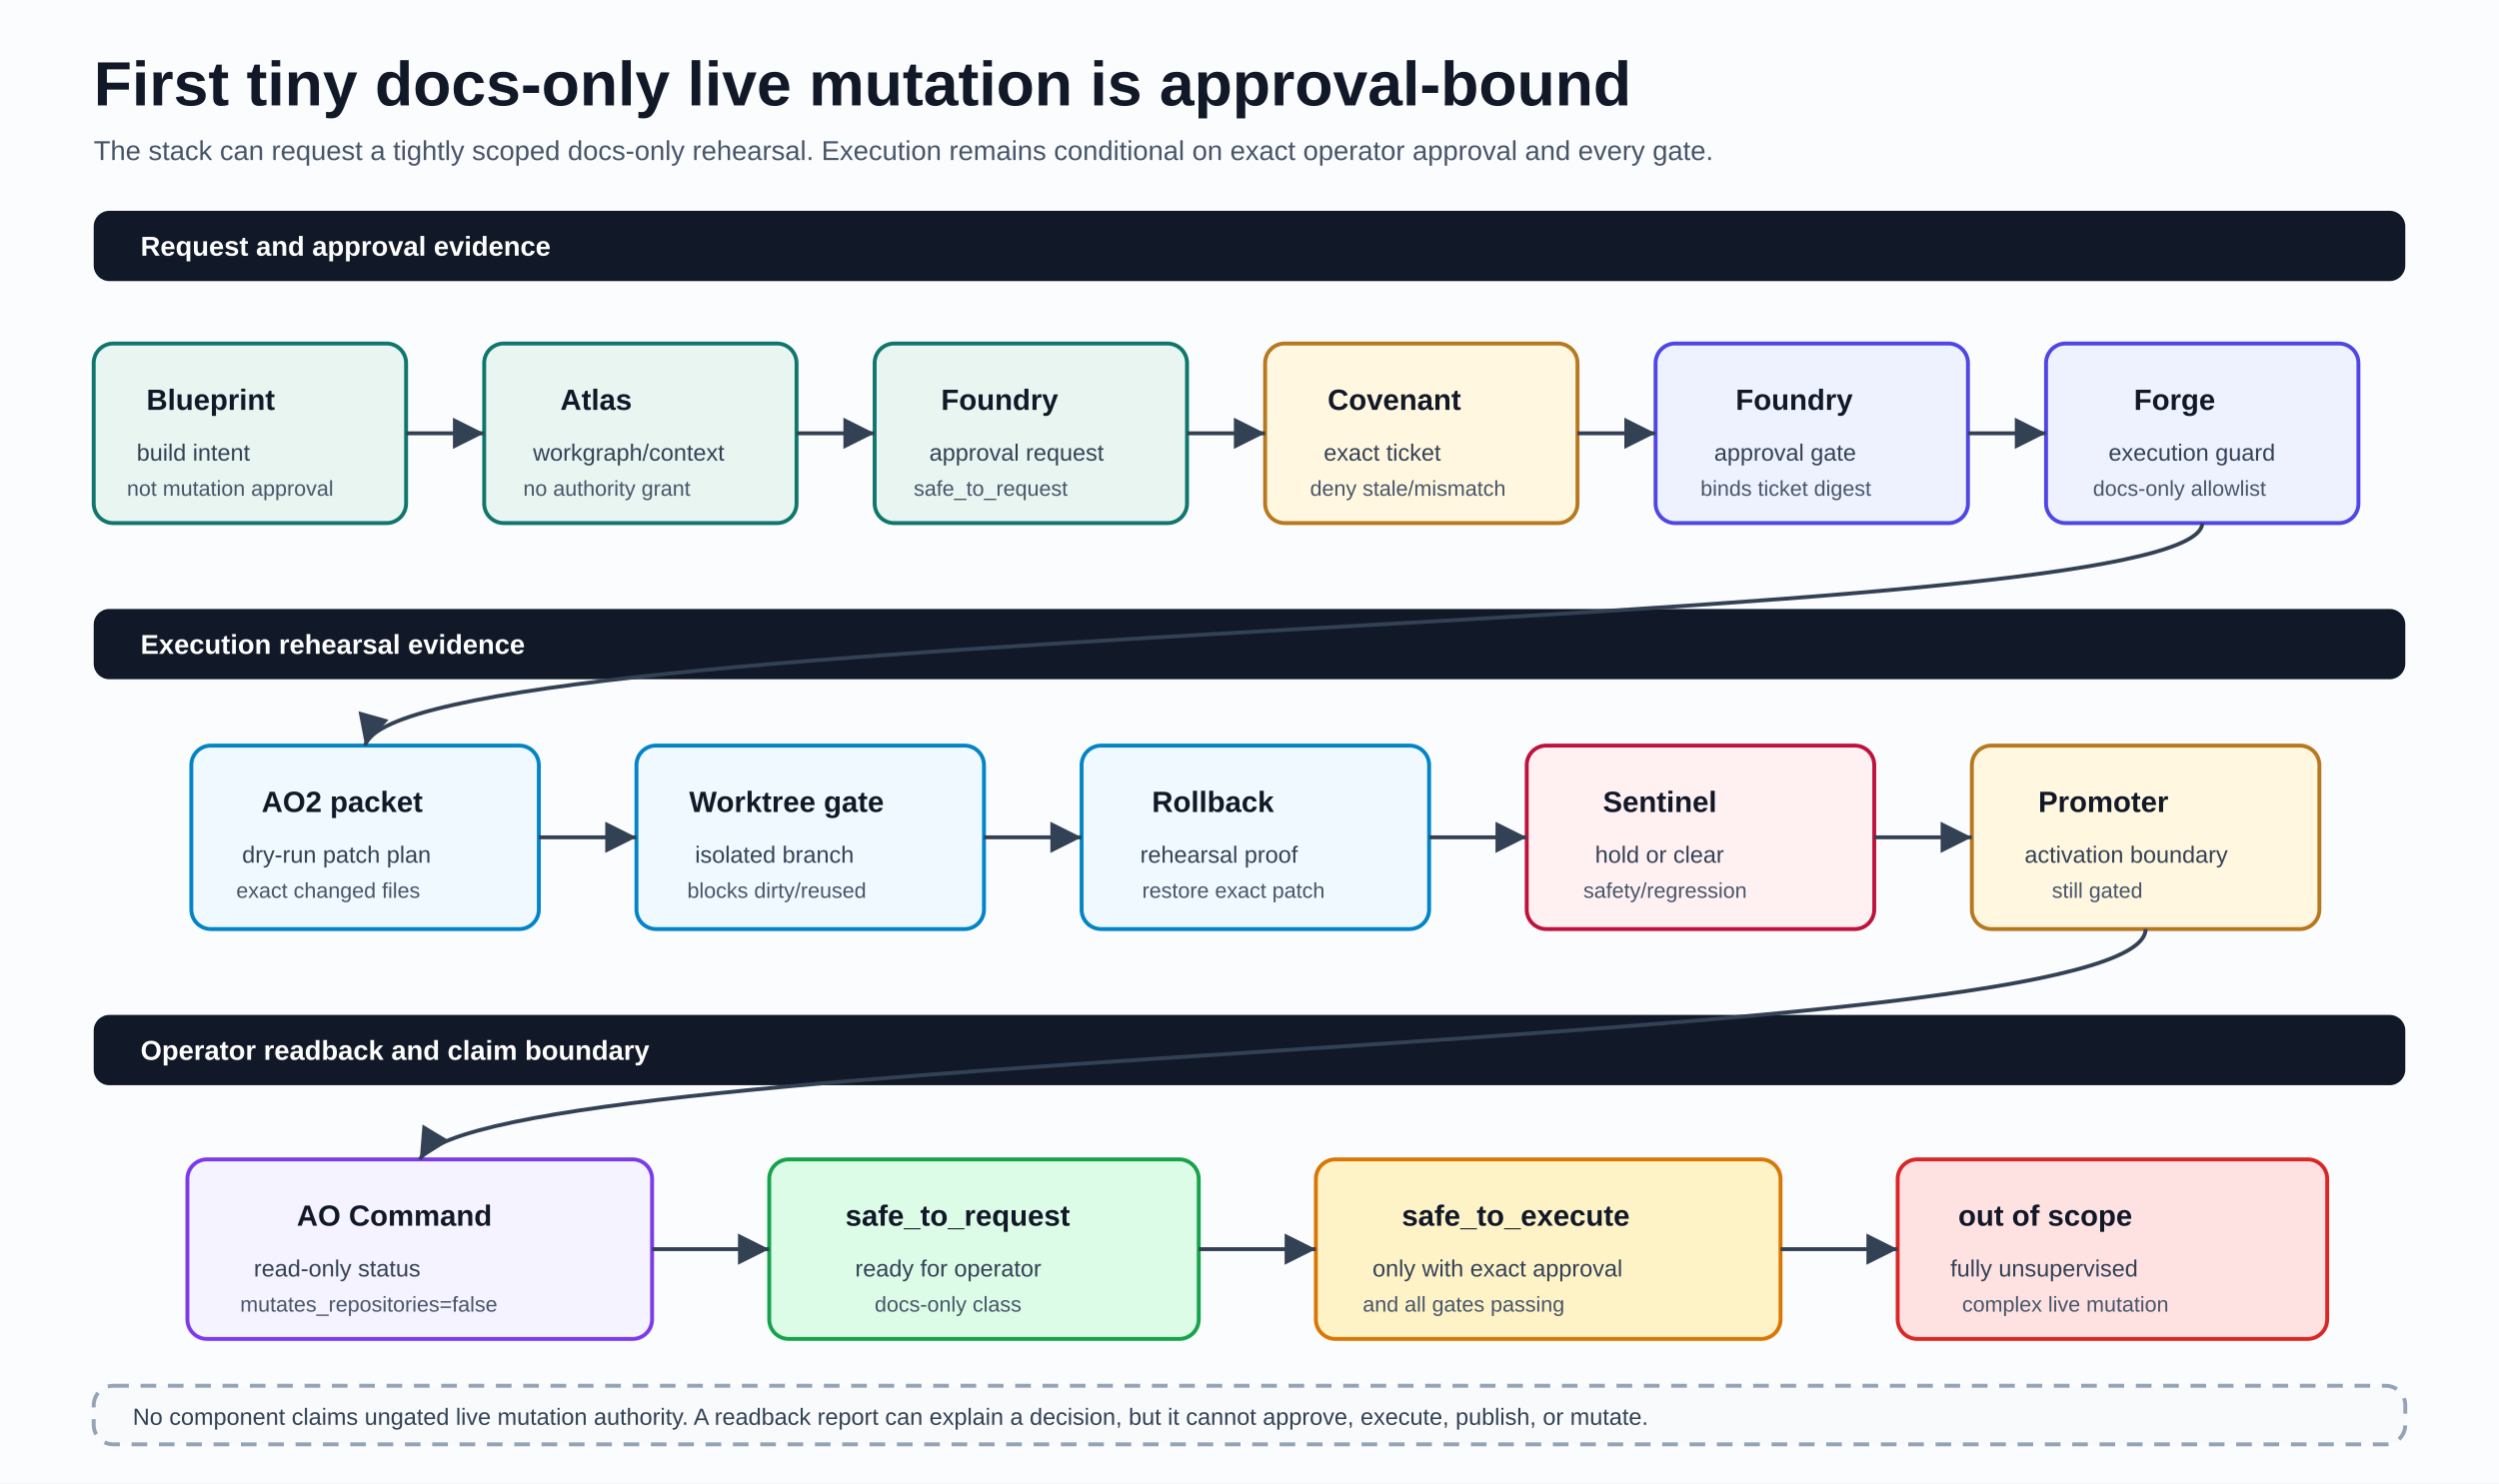
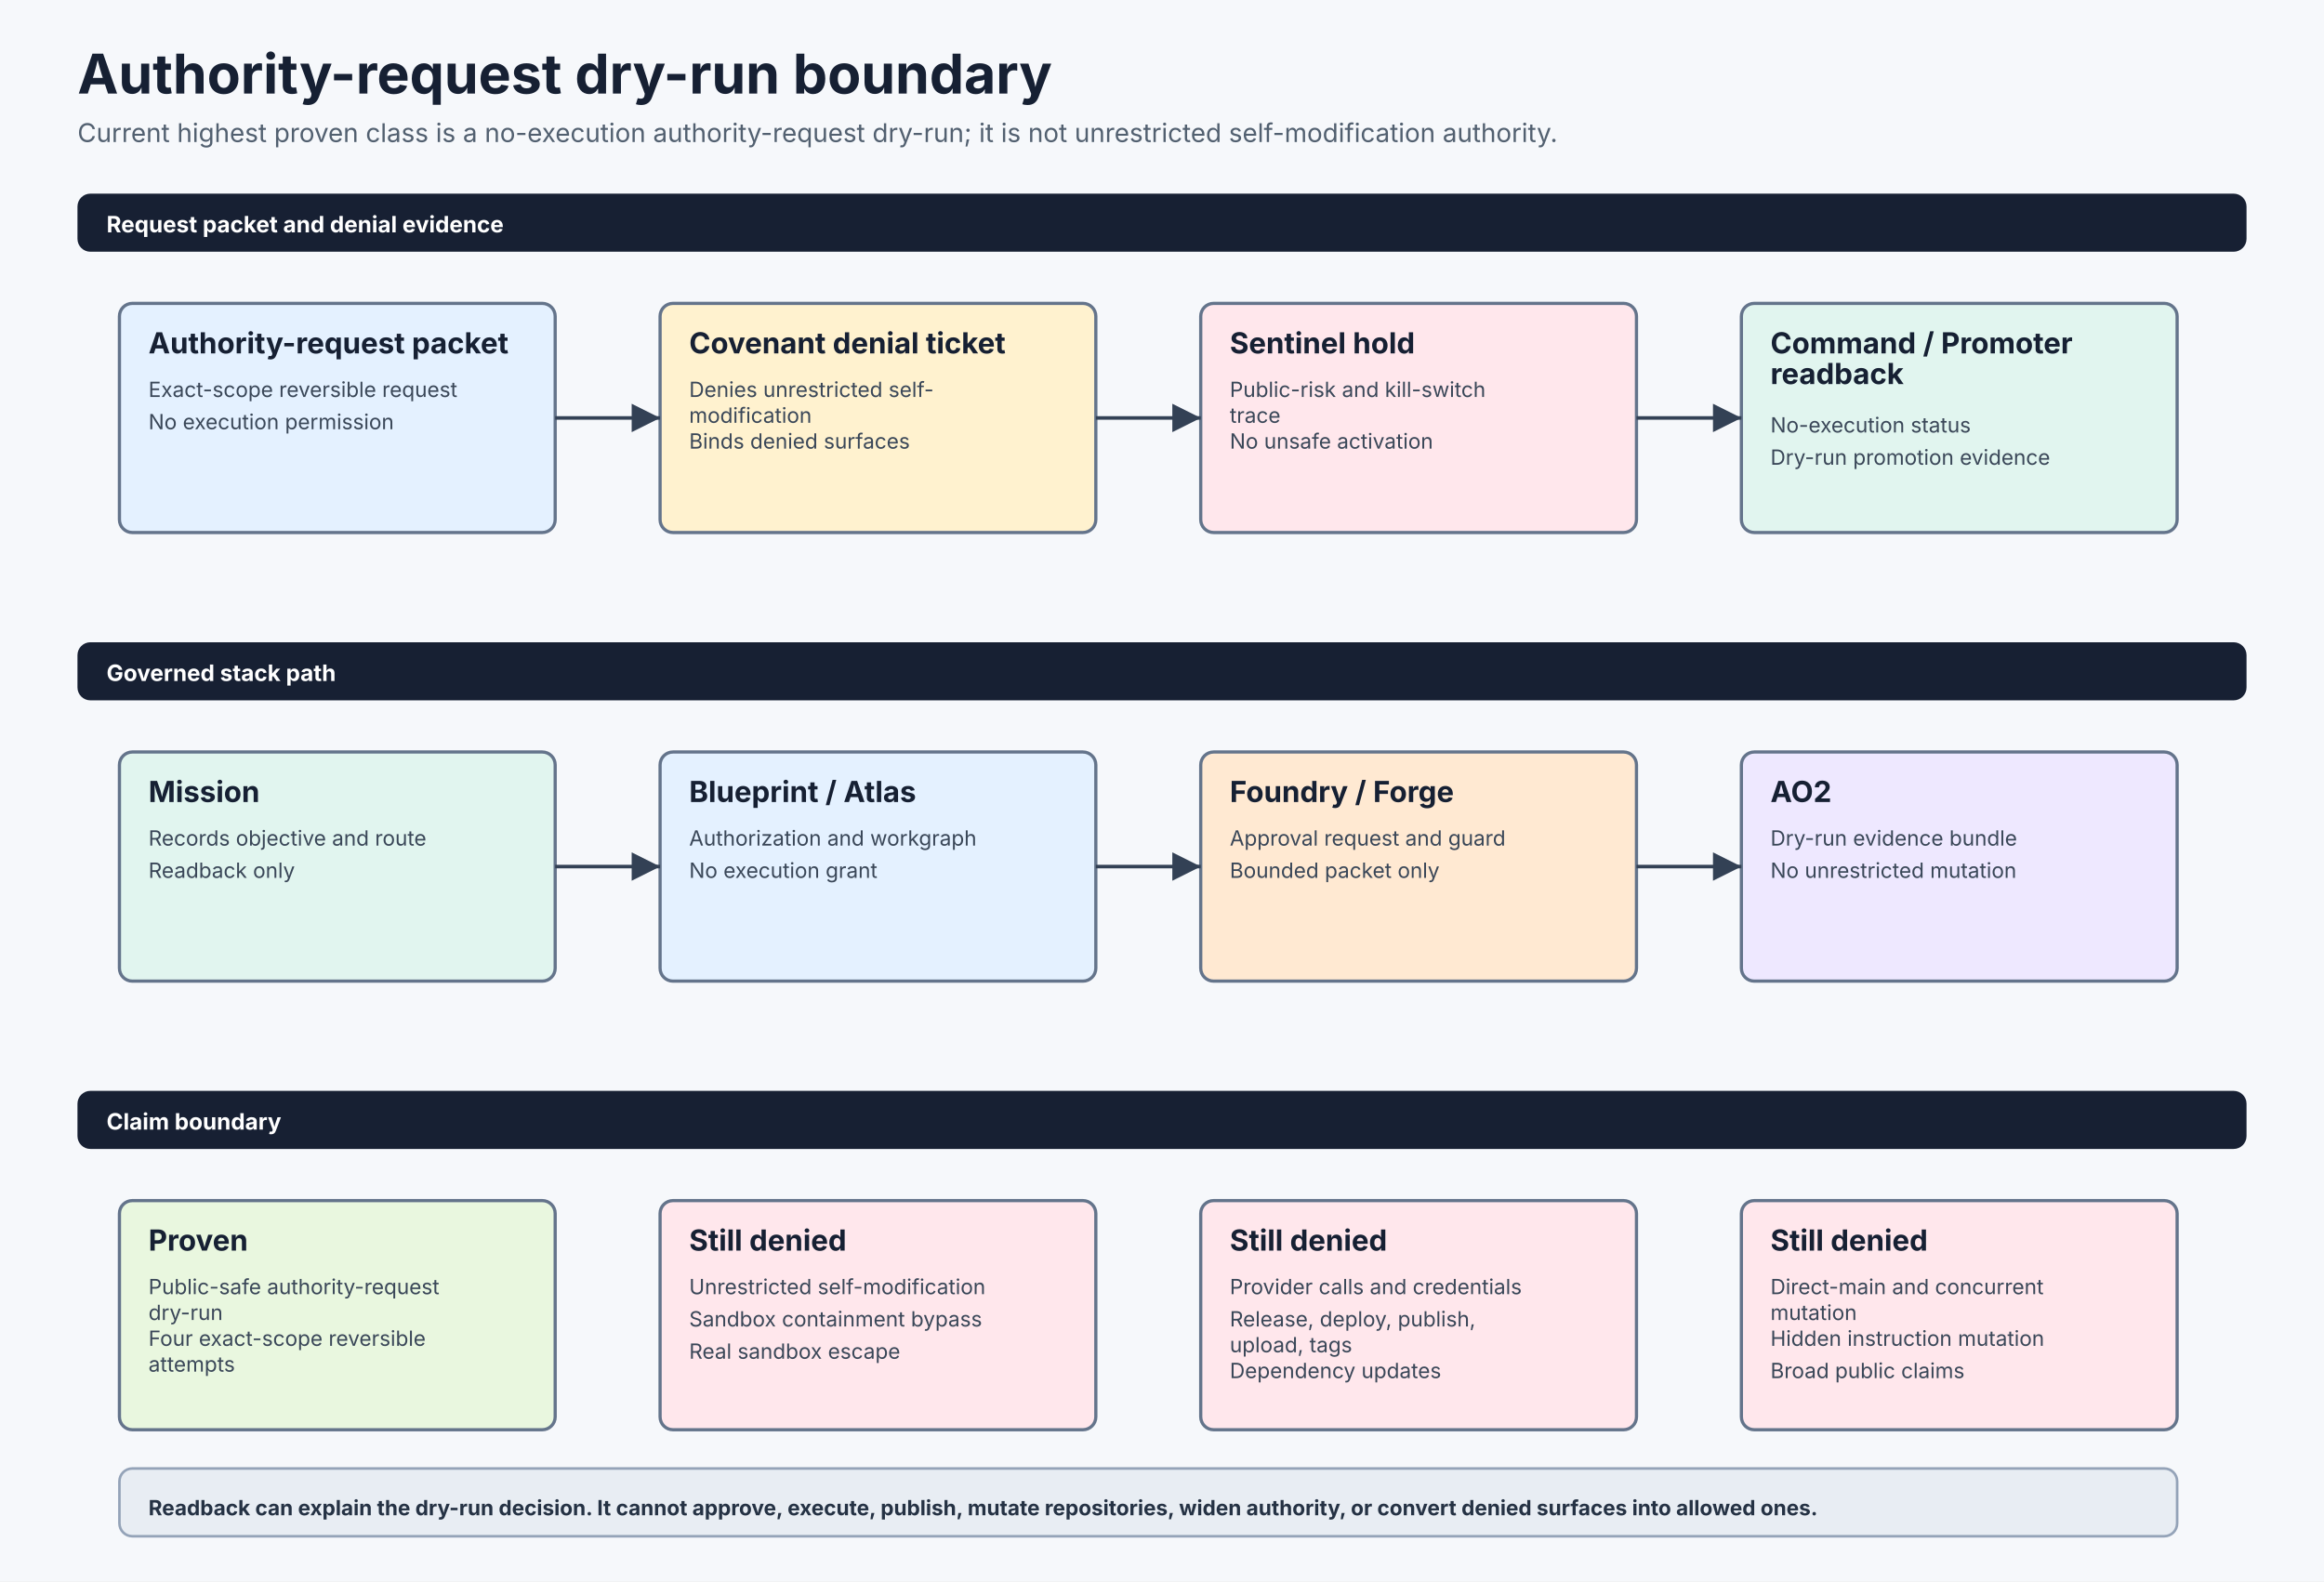
- <svg xmlns="http://www.w3.org/2000/svg" width="1280" height="760" viewBox="0 0 1280 760" role="img" aria-labelledby="title desc">
+ <svg xmlns="http://www.w3.org/2000/svg" width="1440" height="980" viewBox="0 0 1440 980" role="img" aria-labelledby="title desc">
  <defs>
    <marker id="arrow" markerWidth="12" markerHeight="12" refX="10" refY="6" orient="auto">
      <path d="M2,2 L10,6 L2,10 Z" fill="#334155" />
    </marker>
    <style>
-       .bg { fill: #fbfcfe; }
-       .title { font: 700 32px Arial, sans-serif; fill: #111827; }
-       .subtitle { font: 400 14px Arial, sans-serif; fill: #475569; }
-       .box { fill: #ffffff; stroke: #64748b; stroke-width: 2; rx: 10; }
-       .request { fill: #e8f5f1; stroke: #0f766e; }
-       .approval { fill: #fff7df; stroke: #b7791f; }
-       .guard { fill: #eef2ff; stroke: #4f46e5; }
-       .execution { fill: #f0f9ff; stroke: #0284c7; }
-       .hold { fill: #fff1f2; stroke: #be123c; }
-       .readback { fill: #f5f3ff; stroke: #7c3aed; }
-       .denied { fill: #f8fafc; stroke: #94a3b8; stroke-dasharray: 8 6; }
-       .label { font: 700 15px Arial, sans-serif; fill: #111827; }
-       .small { font: 400 12px Arial, sans-serif; fill: #334155; }
-       .tiny { font: 400 11px Arial, sans-serif; fill: #475569; }
-       .arrow { stroke: #334155; stroke-width: 2; fill: none; marker-end: url(#arrow); }
-       .bar { fill: #111827; rx: 8; }
-       .barText { font: 700 14px Arial, sans-serif; fill: #ffffff; }
-       .yes { fill: #dcfce7; stroke: #16a34a; }
-       .maybe { fill: #fef3c7; stroke: #d97706; }
-       .no { fill: #fee2e2; stroke: #dc2626; }
+       .bg { fill: #f6f8fb; }
+       .title { font: 700 34px Inter, Arial, sans-serif; fill: #162033; }
+       .subtitle { font: 400 16px Inter, Arial, sans-serif; fill: #526070; }
+       .band { rx: 8; }
+       .bandText { font: 700 14px Inter, Arial, sans-serif; fill: #ffffff; letter-spacing: 0; }
+       .card { stroke-width: 2; rx: 8; }
+       .note { stroke-width: 1.6; rx: 8; }
+       .cardTitle { font: 700 18px Inter, Arial, sans-serif; fill: #162033; }
+       .body { font: 500 15px Inter, Arial, sans-serif; fill: #162033; }
+       .small { font: 400 13px Inter, Arial, sans-serif; fill: #3a4758; }
+       .smallStrong { font: 700 13px Inter, Arial, sans-serif; fill: #253244; }
+       .label { font: 700 11px Inter, Arial, sans-serif; fill: #263447; }
+       .chip { fill: #ffffff; stroke: #cbd5e1; stroke-width: 1; rx: 7; }
+       .arrow { stroke: #334155; stroke-width: 2.2; fill: none; marker-end: url(#arrow); }
+       .dash { stroke: #64748b; stroke-width: 2; stroke-dasharray: 7 7; fill: none; marker-end: url(#arrow); }
+       .soft { stroke: #94a3b8; stroke-width: 1.7; fill: none; marker-end: url(#arrow); }
+       .cell { stroke: #cbd5e1; stroke-width: 1.4; }
+       .cellHead { font: 700 14px Inter, Arial, sans-serif; fill: #162033; }
+       .cellText { font: 400 12px Inter, Arial, sans-serif; fill: #39485a; }
    </style>
  </defs>
-   <rect class="bg" width="1280" height="760" />
-   <text class="title" x="48" y="54">First tiny docs-only live mutation is approval-bound</text>
-   <text class="subtitle" x="48" y="82">The stack can request a tightly scoped docs-only rehearsal. Execution remains conditional on exact operator approval and every gate.</text>
-   <rect class="bar" x="48" y="108" width="1184" height="36" />
-   <text class="barText" x="72" y="131">Request and approval evidence</text>
-   <rect class="box request" x="48" y="176" width="160" height="92" />
-   <text class="label" x="75" y="210">Blueprint</text>
-   <text class="small" x="70" y="236">build intent</text>
-   <text class="tiny" x="65" y="254">not mutation approval</text>
-   <rect class="box request" x="248" y="176" width="160" height="92" />
-   <text class="label" x="287" y="210">Atlas</text>
-   <text class="small" x="273" y="236">workgraph/context</text>
-   <text class="tiny" x="268" y="254">no authority grant</text>
-   <rect class="box request" x="448" y="176" width="160" height="92" />
-   <text class="label" x="482" y="210">Foundry</text>
-   <text class="small" x="476" y="236">approval request</text>
-   <text class="tiny" x="468" y="254">safe_to_request</text>
-   <rect class="box approval" x="648" y="176" width="160" height="92" />
-   <text class="label" x="680" y="210">Covenant</text>
-   <text class="small" x="678" y="236">exact ticket</text>
-   <text class="tiny" x="671" y="254">deny stale/mismatch</text>
-   <rect class="box guard" x="848" y="176" width="160" height="92" />
-   <text class="label" x="889" y="210">Foundry</text>
-   <text class="small" x="878" y="236">approval gate</text>
-   <text class="tiny" x="871" y="254">binds ticket digest</text>
-   <rect class="box guard" x="1048" y="176" width="160" height="92" />
-   <text class="label" x="1093" y="210">Forge</text>
-   <text class="small" x="1080" y="236">execution guard</text>
-   <text class="tiny" x="1072" y="254">docs-only allowlist</text>
-   <path class="arrow" d="M208 222 L248 222" />
-   <path class="arrow" d="M408 222 L448 222" />
-   <path class="arrow" d="M608 222 L648 222" />
-   <path class="arrow" d="M808 222 L848 222" />
-   <path class="arrow" d="M1008 222 L1048 222" />
-   <rect class="bar" x="48" y="312" width="1184" height="36" />
-   <text class="barText" x="72" y="335">Execution rehearsal evidence</text>
-   <rect class="box execution" x="98" y="382" width="178" height="94" />
-   <text class="label" x="134" y="416">AO2 packet</text>
-   <text class="small" x="124" y="442">dry-run patch plan</text>
-   <text class="tiny" x="121" y="460">exact changed files</text>
-   <rect class="box execution" x="326" y="382" width="178" height="94" />
-   <text class="label" x="353" y="416">Worktree gate</text>
-   <text class="small" x="356" y="442">isolated branch</text>
-   <text class="tiny" x="352" y="460">blocks dirty/reused</text>
-   <rect class="box execution" x="554" y="382" width="178" height="94" />
-   <text class="label" x="590" y="416">Rollback</text>
-   <text class="small" x="584" y="442">rehearsal proof</text>
-   <text class="tiny" x="585" y="460">restore exact patch</text>
-   <rect class="box hold" x="782" y="382" width="178" height="94" />
-   <text class="label" x="821" y="416">Sentinel</text>
-   <text class="small" x="817" y="442">hold or clear</text>
-   <text class="tiny" x="811" y="460">safety/regression</text>
-   <rect class="box approval" x="1010" y="382" width="178" height="94" />
-   <text class="label" x="1044" y="416">Promoter</text>
-   <text class="small" x="1037" y="442">activation boundary</text>
-   <text class="tiny" x="1051" y="460">still gated</text>
-   <path class="arrow" d="M1128 268 C1128 325 205 318 187 382" />
-   <path class="arrow" d="M276 429 L326 429" />
-   <path class="arrow" d="M504 429 L554 429" />
-   <path class="arrow" d="M732 429 L782 429" />
-   <path class="arrow" d="M960 429 L1010 429" />
-   <rect class="bar" x="48" y="520" width="1184" height="36" />
-   <text class="barText" x="72" y="543">Operator readback and claim boundary</text>
-   <rect class="box readback" x="96" y="594" width="238" height="92" />
-   <text class="label" x="152" y="628">AO Command</text>
-   <text class="small" x="130" y="654">read-only status</text>
-   <text class="tiny" x="123" y="672">mutates_repositories=false</text>
-   <rect class="box yes" x="394" y="594" width="220" height="92" />
-   <text class="label" x="433" y="628">safe_to_request</text>
-   <text class="small" x="438" y="654">ready for operator</text>
-   <text class="tiny" x="448" y="672">docs-only class</text>
-   <rect class="box maybe" x="674" y="594" width="238" height="92" />
-   <text class="label" x="718" y="628">safe_to_execute</text>
-   <text class="small" x="703" y="654">only with exact approval</text>
-   <text class="tiny" x="698" y="672">and all gates passing</text>
-   <rect class="box no" x="972" y="594" width="220" height="92" />
-   <text class="label" x="1003" y="628">out of scope</text>
-   <text class="small" x="999" y="654">fully unsupervised</text>
-   <text class="tiny" x="1005" y="672">complex live mutation</text>
-   <path class="arrow" d="M1099 476 C1099 540 250 536 215 594" />
-   <path class="arrow" d="M334 640 L394 640" />
-   <path class="arrow" d="M614 640 L674 640" />
-   <path class="arrow" d="M912 640 L972 640" />
-   <rect class="box denied" x="48" y="710" width="1184" height="30" />
-   <text class="small" x="68" y="730">No component claims ungated live mutation authority. A readback report can explain a decision, but it cannot approve, execute, publish, or mutate.</text>
+   <rect class="bg" width="1440" height="980" />
+   <text class="title" x="48" y="58">Authority-request dry-run boundary</text>
+   <text class="subtitle" x="48" y="88">Current highest proven class is a no-execution authority-request dry-run; it is not unrestricted self-modification authority.</text>
+   <rect class="band" x="48" y="120" width="1344" height="36" fill="#172033" />
+   <text class="bandText" x="66" y="144">Request packet and denial evidence</text>
+   <rect class="card" x="74" y="188" width="270" height="142" fill="#e4f1ff" stroke="#64748b" />
+   <text class="cardTitle" x="92" y="219">Authority-request packet</text>
+   <text class="small" x="92" y="246">Exact-scope reversible request</text>
+   <text class="small" x="92" y="266">No execution permission</text>
+   <rect class="card" x="409" y="188" width="270" height="142" fill="#fff2cf" stroke="#64748b" />
+   <text class="cardTitle" x="427" y="219">Covenant denial ticket</text>
+   <text class="small" x="427" y="246">
+     <tspan x="427" dy="0">Denies unrestricted self-</tspan>
+     <tspan x="427" dy="16">modification</tspan>
+   </text>
+   <text class="small" x="427" y="278">Binds denied surfaces</text>
+   <path class="arrow" d="M344 259 L409 259" />
+   <rect class="card" x="744" y="188" width="270" height="142" fill="#ffe7ec" stroke="#64748b" />
+   <text class="cardTitle" x="762" y="219">Sentinel hold</text>
+   <text class="small" x="762" y="246">
+     <tspan x="762" dy="0">Public-risk and kill-switch</tspan>
+     <tspan x="762" dy="16">trace</tspan>
+   </text>
+   <text class="small" x="762" y="278">No unsafe activation</text>
+   <path class="arrow" d="M679 259 L744 259" />
+   <rect class="card" x="1079" y="188" width="270" height="142" fill="#e1f5ef" stroke="#64748b" />
+   <text class="cardTitle" x="1097" y="219">
+     <tspan x="1097" dy="0">Command / Promoter</tspan>
+     <tspan x="1097" dy="19">readback</tspan>
+   </text>
+   <text class="small" x="1097" y="268">No-execution status</text>
+   <text class="small" x="1097" y="288">Dry-run promotion evidence</text>
+   <path class="arrow" d="M1014 259 L1079 259" />
+   <rect class="band" x="48" y="398" width="1344" height="36" fill="#172033" />
+   <text class="bandText" x="66" y="422">Governed stack path</text>
+   <rect class="card" x="74" y="466" width="270" height="142" fill="#e1f5ef" stroke="#64748b" />
+   <text class="cardTitle" x="92" y="497">Mission</text>
+   <text class="small" x="92" y="524">Records objective and route</text>
+   <text class="small" x="92" y="544">Readback only</text>
+   <rect class="card" x="409" y="466" width="270" height="142" fill="#e4f1ff" stroke="#64748b" />
+   <text class="cardTitle" x="427" y="497">Blueprint / Atlas</text>
+   <text class="small" x="427" y="524">Authorization and workgraph</text>
+   <text class="small" x="427" y="544">No execution grant</text>
+   <path class="arrow" d="M344 537 L409 537" />
+   <rect class="card" x="744" y="466" width="270" height="142" fill="#ffe9d2" stroke="#64748b" />
+   <text class="cardTitle" x="762" y="497">Foundry / Forge</text>
+   <text class="small" x="762" y="524">Approval request and guard</text>
+   <text class="small" x="762" y="544">Bounded packet only</text>
+   <path class="arrow" d="M679 537 L744 537" />
+   <rect class="card" x="1079" y="466" width="270" height="142" fill="#eee8ff" stroke="#64748b" />
+   <text class="cardTitle" x="1097" y="497">AO2</text>
+   <text class="small" x="1097" y="524">Dry-run evidence bundle</text>
+   <text class="small" x="1097" y="544">No unrestricted mutation</text>
+   <path class="arrow" d="M1014 537 L1079 537" />
+   <rect class="band" x="48" y="676" width="1344" height="36" fill="#172033" />
+   <text class="bandText" x="66" y="700">Claim boundary</text>
+   <rect class="card" x="74" y="744" width="270" height="142" fill="#e9f7df" stroke="#64748b" />
+   <text class="cardTitle" x="92" y="775">Proven</text>
+   <text class="small" x="92" y="802">
+     <tspan x="92" dy="0">Public-safe authority-request</tspan>
+     <tspan x="92" dy="16">dry-run</tspan>
+   </text>
+   <text class="small" x="92" y="834">
+     <tspan x="92" dy="0">Four exact-scope reversible</tspan>
+     <tspan x="92" dy="16">attempts</tspan>
+   </text>
+   <rect class="card" x="409" y="744" width="270" height="142" fill="#ffe7ec" stroke="#64748b" />
+   <text class="cardTitle" x="427" y="775">Still denied</text>
+   <text class="small" x="427" y="802">Unrestricted self-modification</text>
+   <text class="small" x="427" y="822">Sandbox containment bypass</text>
+   <text class="small" x="427" y="842">Real sandbox escape</text>
+   <rect class="card" x="744" y="744" width="270" height="142" fill="#ffe7ec" stroke="#64748b" />
+   <text class="cardTitle" x="762" y="775">Still denied</text>
+   <text class="small" x="762" y="802">Provider calls and credentials</text>
+   <text class="small" x="762" y="822">
+     <tspan x="762" dy="0">Release, deploy, publish,</tspan>
+     <tspan x="762" dy="16">upload, tags</tspan>
+   </text>
+   <text class="small" x="762" y="854">Dependency updates</text>
+   <rect class="card" x="1079" y="744" width="270" height="142" fill="#ffe7ec" stroke="#64748b" />
+   <text class="cardTitle" x="1097" y="775">Still denied</text>
+   <text class="small" x="1097" y="802">
+     <tspan x="1097" dy="0">Direct-main and concurrent</tspan>
+     <tspan x="1097" dy="16">mutation</tspan>
+   </text>
+   <text class="small" x="1097" y="834">Hidden instruction mutation</text>
+   <text class="small" x="1097" y="854">Broad public claims</text>
+   <rect class="note" x="74" y="910" width="1275" height="42" fill="#e8edf3" stroke="#94a3b8" />
+   <text class="smallStrong" x="92" y="939">Readback can explain the dry-run decision. It cannot approve, execute, publish, mutate repositories, widen authority, or convert denied surfaces into allowed ones.</text>
</svg>
